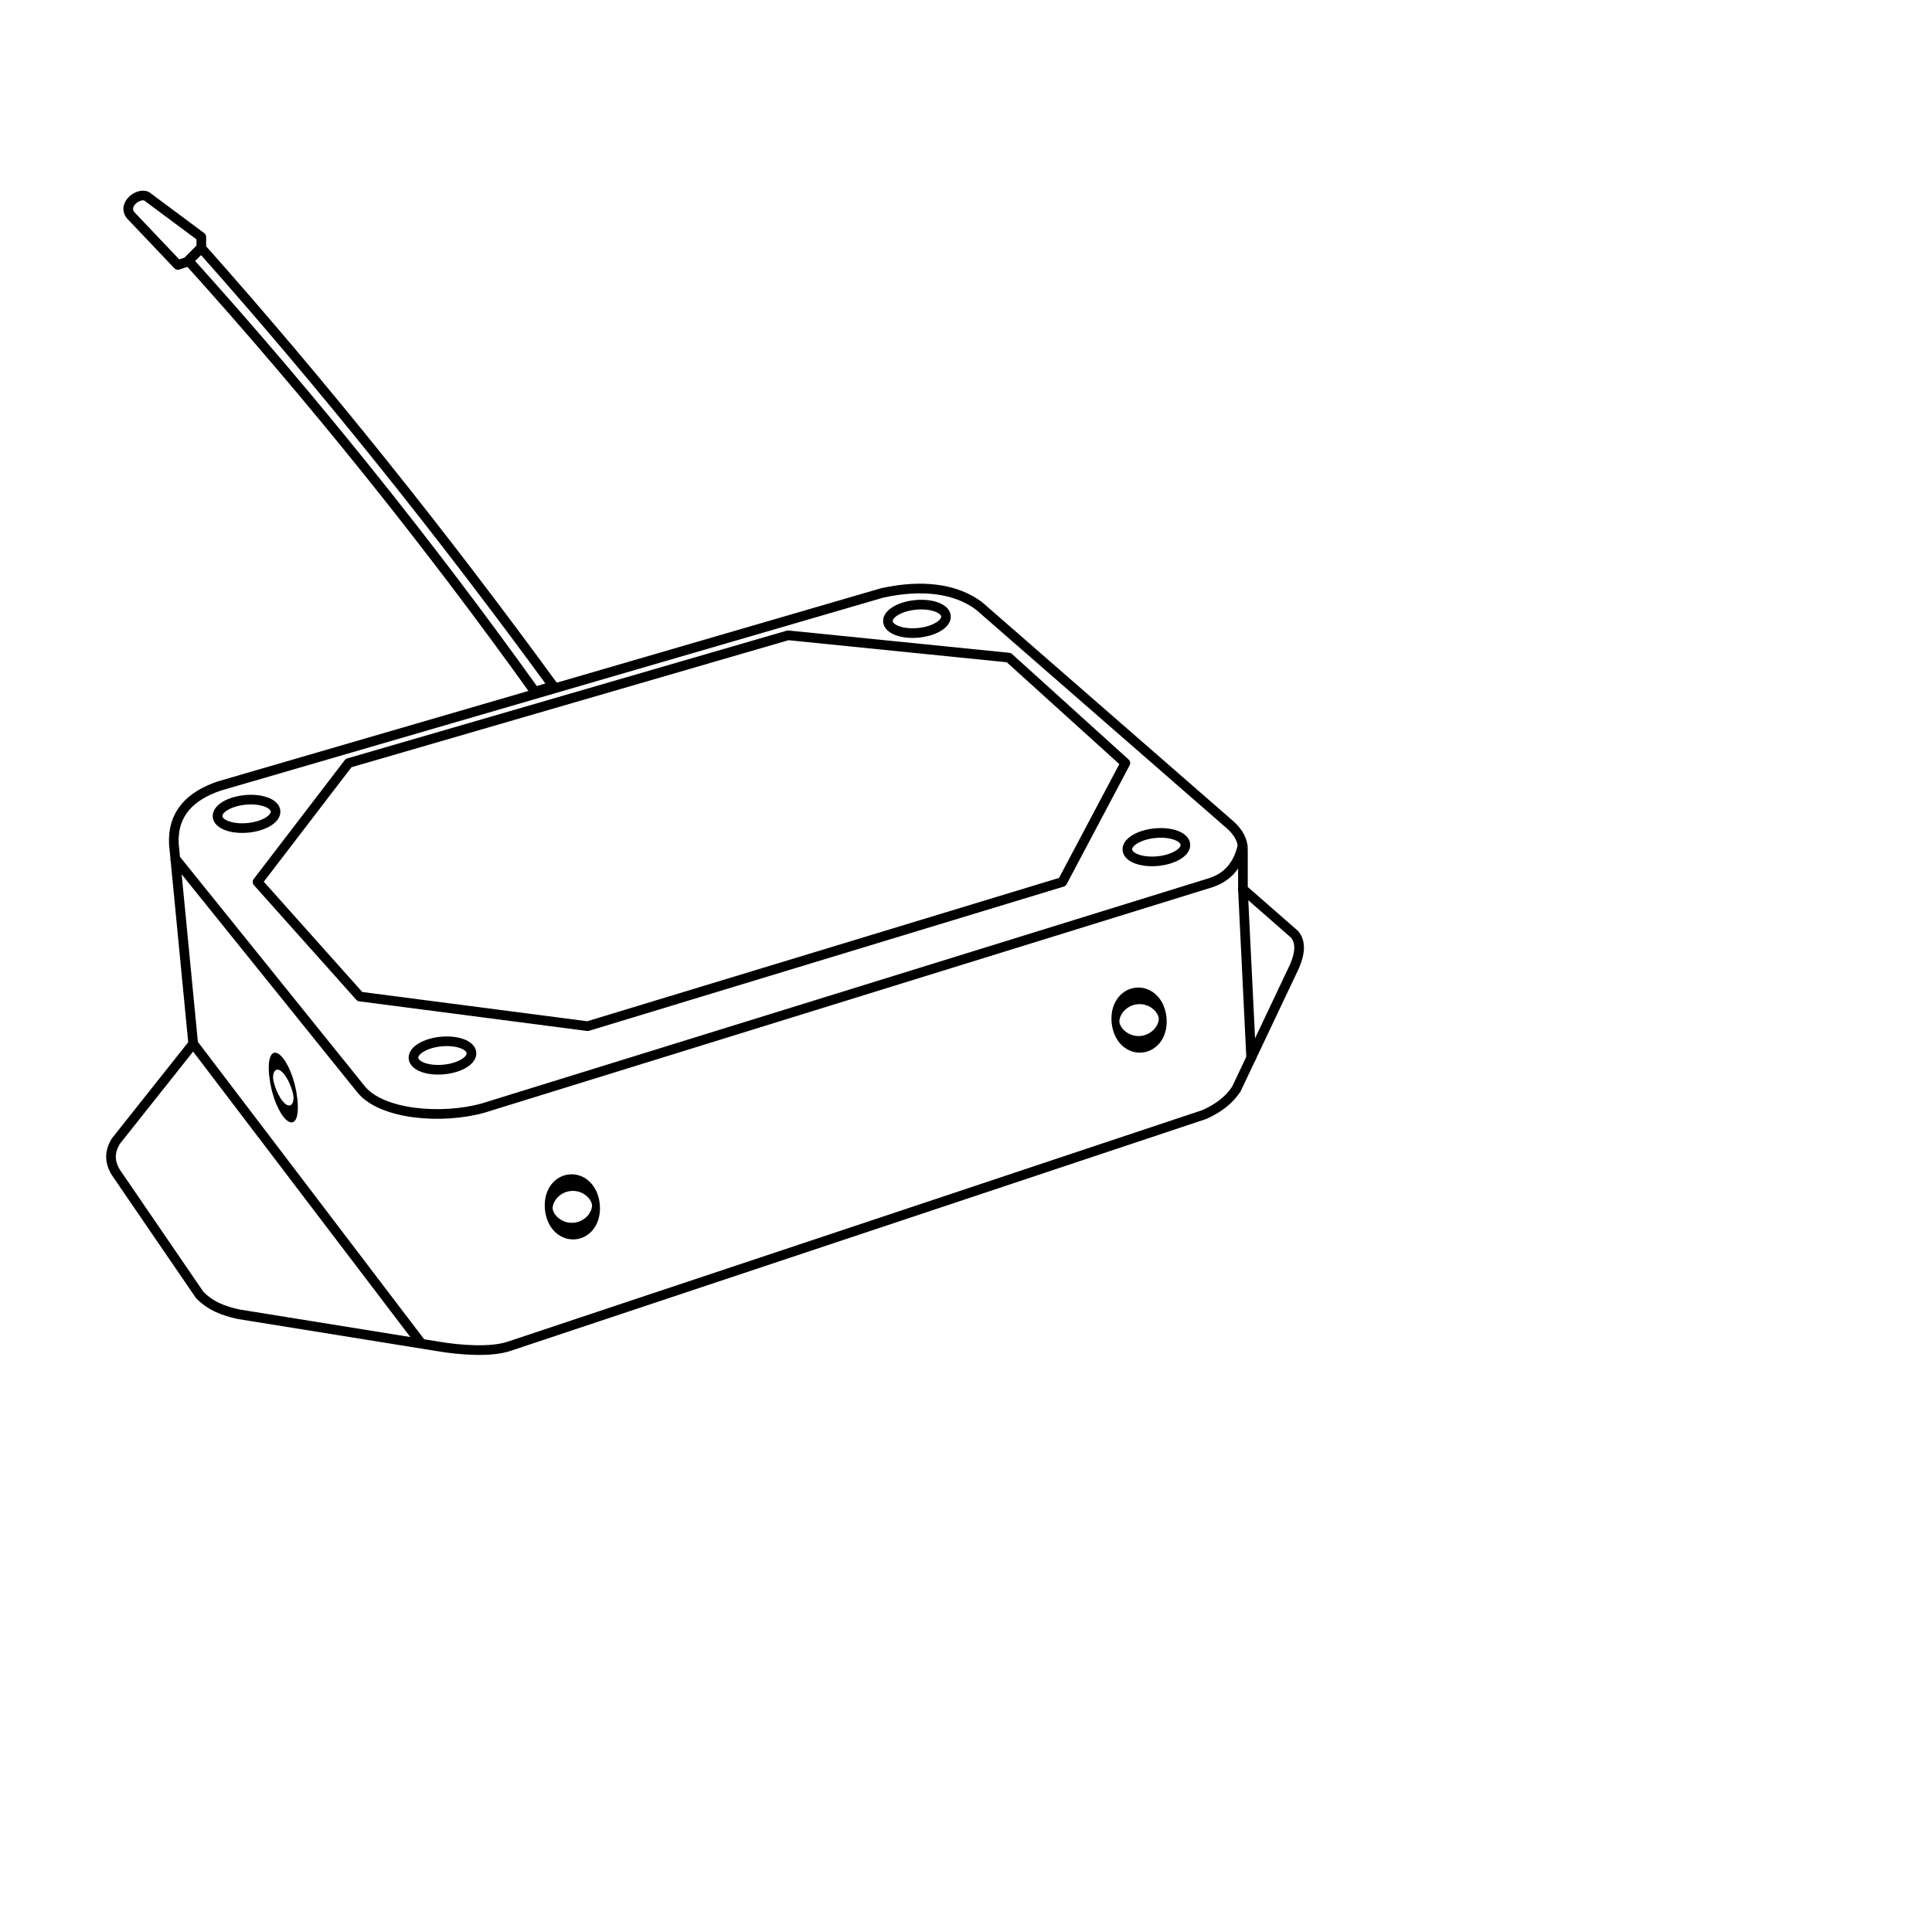
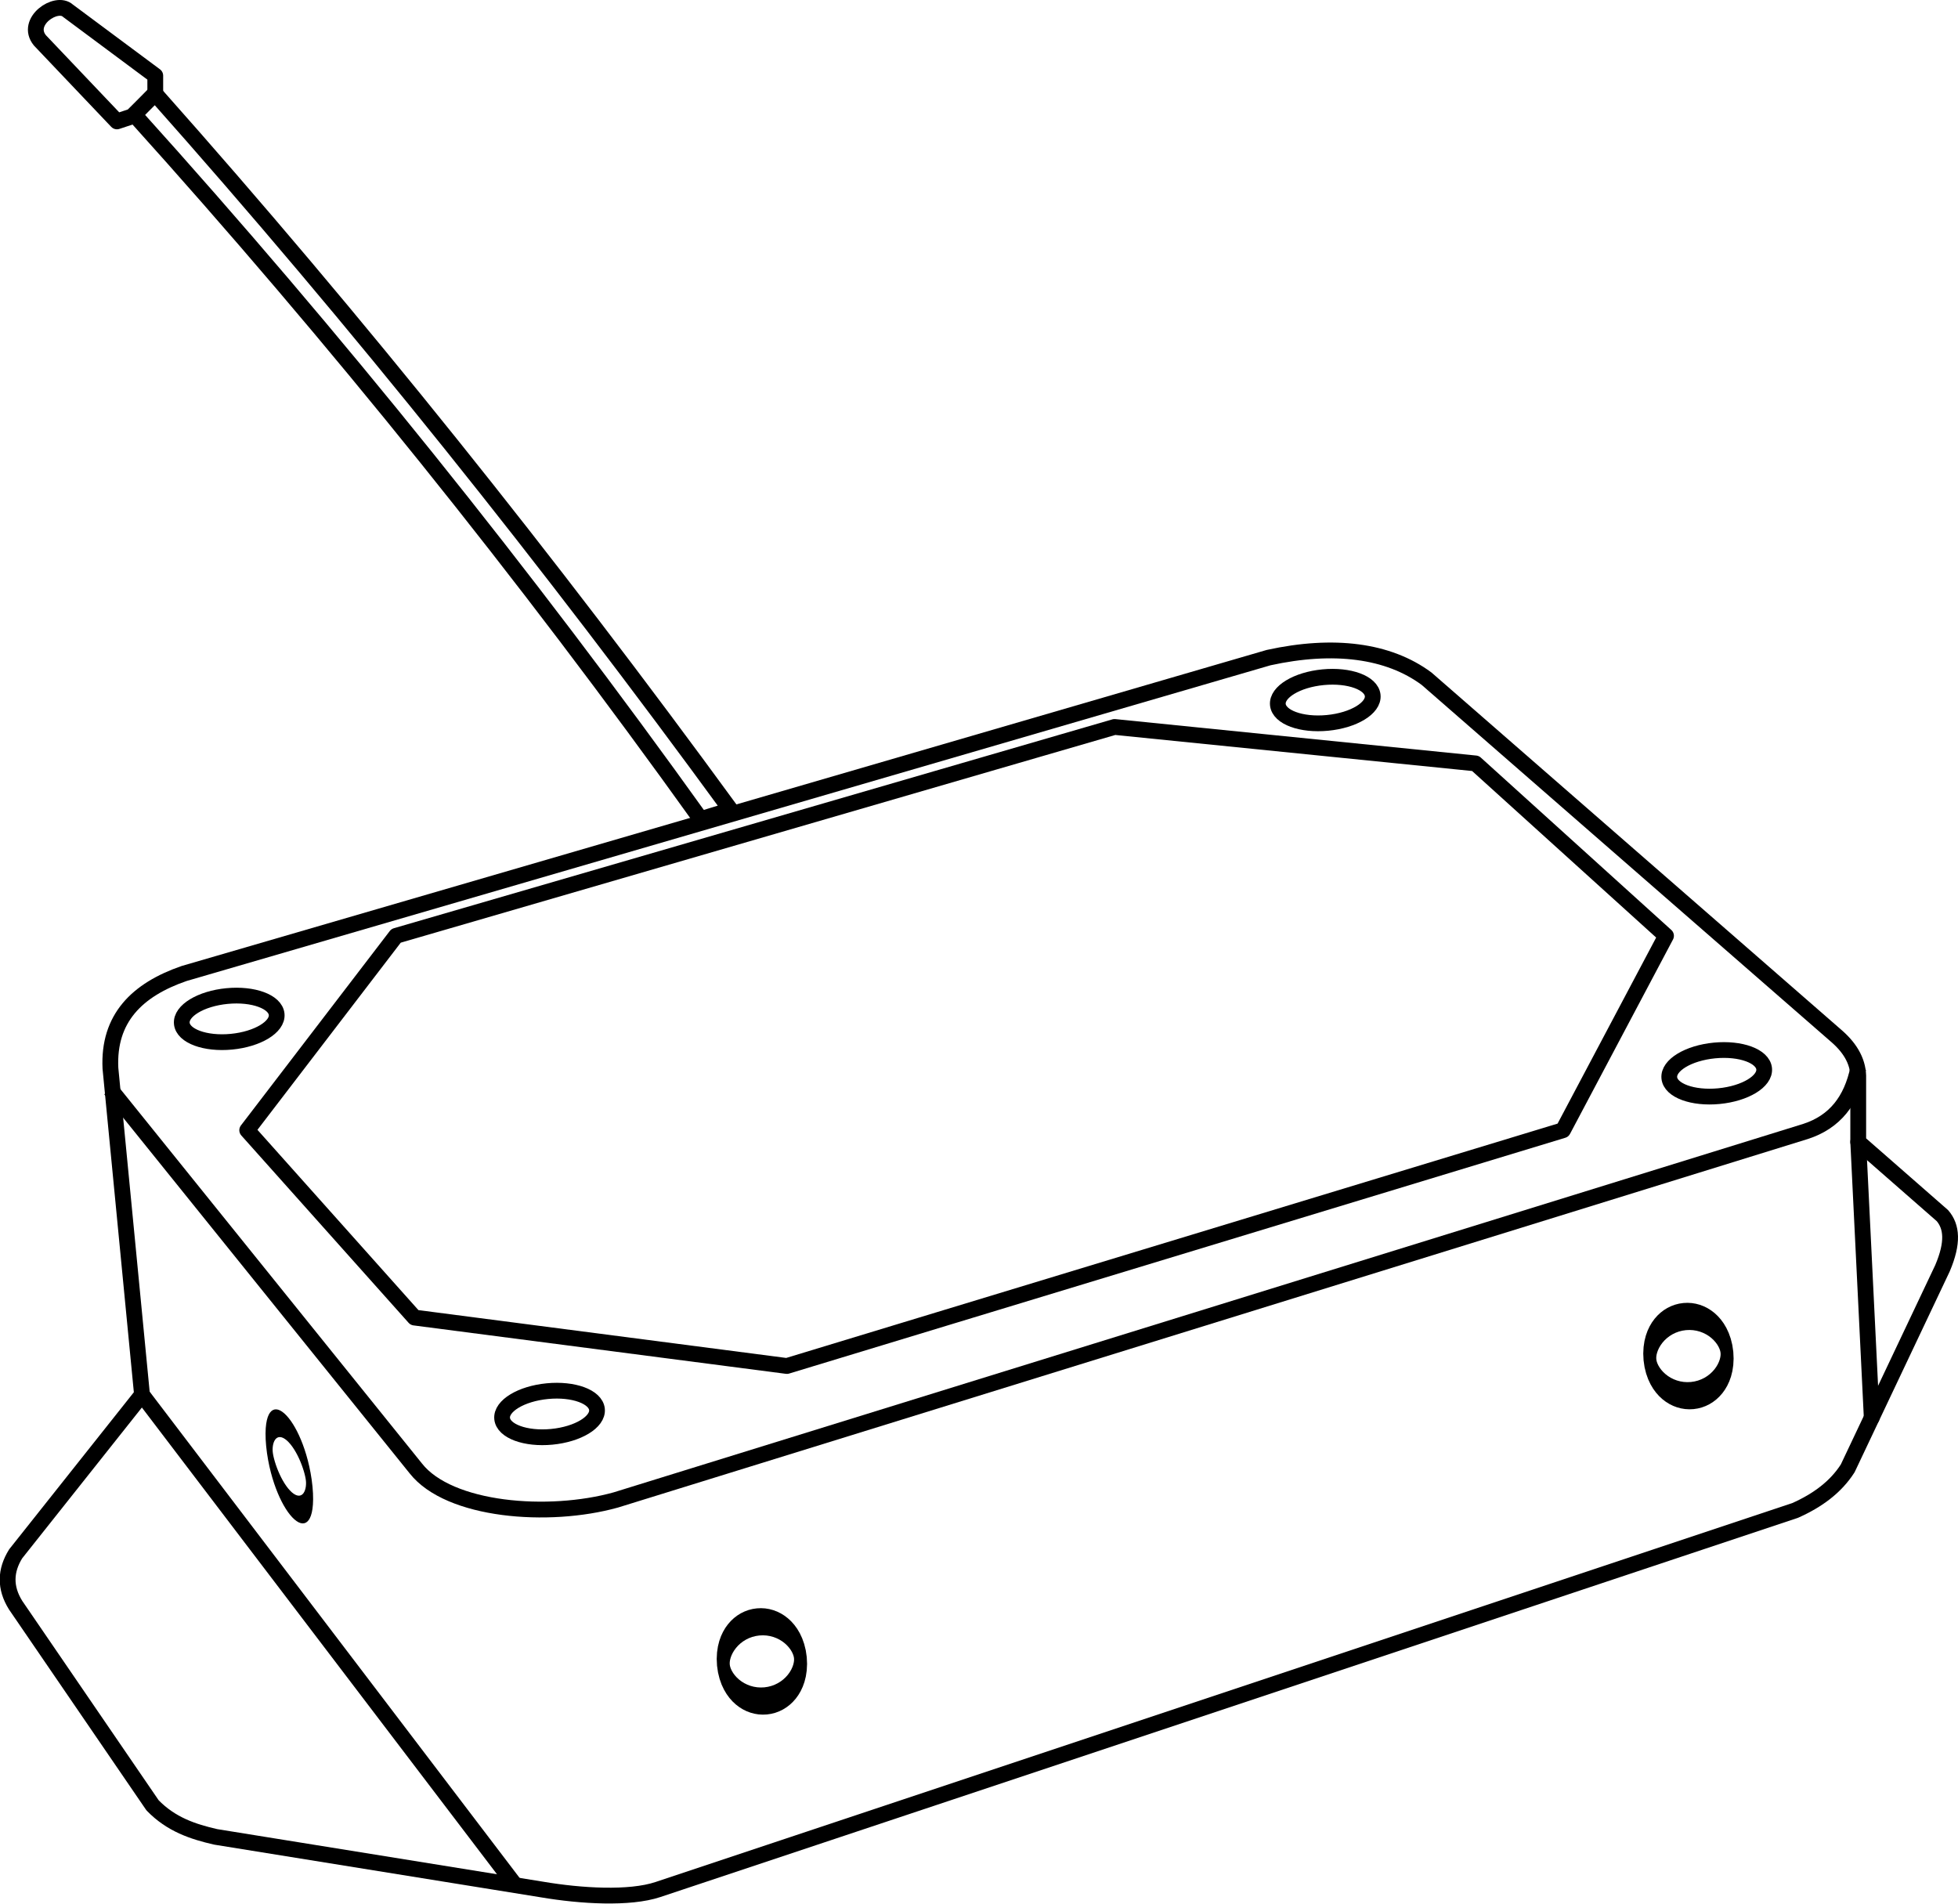
- <svg xmlns="http://www.w3.org/2000/svg" width="100%" height="100%" viewBox="0 0 300 300" version="1.1" xml:space="preserve" style="fill-rule:evenodd;clip-rule:evenodd;stroke-linecap:round;stroke-linejoin:round;stroke-miterlimit:1.5;">
-   <g transform="matrix(1,0,0,1,-1,170)">
-     <g transform="matrix(1,0,0,1,10,-149.934)">
-       <path d="M20.056,20.597L18.619,21.073L11.302,13.375C9.846,11.584 12.867,9.548 13.966,10.562L22.259,16.728L22.259,18.428L20.056,20.597Z" style="fill:none;stroke:black;stroke-width:1.5px;" />
+ <svg xmlns="http://www.w3.org/2000/svg" width="185.964" height="180.8" viewBox="0 0 185.964 180.8" version="1.1" xml:space="preserve" style="clip-rule:evenodd;fill-rule:evenodd;stroke-linecap:round;stroke-linejoin:round;stroke-miterlimit:1.5" id="svg60">
+   <defs id="defs64" />
+   <g transform="translate(-17.512,140.3912)" id="g46">
+     <g transform="translate(10,-149.934)" id="g4">
+       <path d="m 20.056,20.597 -1.437,0.476 -7.317,-7.698 c -1.456,-1.791 1.565,-3.827 2.664,-2.813 l 8.293,6.166 v 1.7 z" style="fill:none;stroke:#000000;stroke-width:1.5px" id="path2" />
    </g>
-     <g transform="matrix(1,0,0,1,10,-149.934)">
-       <path d="M76.91,86.468C59.717,62.907 41.558,40.164 22.224,18.418L20.264,20.432C39.39,41.631 57.312,63.944 74.065,87.339L76.91,86.468Z" style="fill:none;stroke:black;stroke-width:1.5px;" />
+     <g transform="translate(10,-149.934)" id="g8">
+       <path d="M 76.91,86.468 C 59.717,62.907 41.558,40.164 22.224,18.418 l -1.96,2.014 C 39.39,41.631 57.312,63.944 74.065,87.339 Z" style="fill:none;stroke:#000000;stroke-width:1.5px" id="path6" />
    </g>
-     <g transform="matrix(0.779826,-0.0750987,0.0750987,0.779826,85.2749,-180.402)">
-       <ellipse cx="60.798" cy="142.421" rx="5.775" ry="2.781" style="fill:none;stroke:black;stroke-width:1.91px;" />
+     <g transform="matrix(0.779826,-0.0750987,0.0750987,0.779826,85.2749,-180.402)" id="g12">
+       <ellipse cx="60.798" cy="142.421" rx="5.775" ry="2.781" style="fill:none;stroke:#000000;stroke-width:1.91px" id="ellipse10" />
    </g>
-     <g transform="matrix(0.779826,-0.0750987,0.0750987,0.779826,122.453,-144.952)">
-       <ellipse cx="60.798" cy="142.421" rx="5.775" ry="2.781" style="fill:none;stroke:black;stroke-width:1.91px;" />
+     <g transform="matrix(0.779826,-0.0750987,0.0750987,0.779826,122.453,-144.952)" id="g16">
+       <ellipse cx="60.798" cy="142.421" rx="5.775" ry="2.781" style="fill:none;stroke:#000000;stroke-width:1.91px" id="ellipse14" />
    </g>
-     <g transform="matrix(0.779826,-0.0750987,0.0750987,0.779826,11.5992,-112.597)">
-       <ellipse cx="60.798" cy="142.421" rx="5.775" ry="2.781" style="fill:none;stroke:black;stroke-width:1.91px;" />
+     <g transform="matrix(0.779826,-0.0750987,0.0750987,0.779826,11.5992,-112.597)" id="g20">
+       <ellipse cx="60.798" cy="142.421" rx="5.775" ry="2.781" style="fill:none;stroke:#000000;stroke-width:1.91px" id="ellipse18" />
    </g>
-     <g transform="matrix(0.779826,-0.0750987,0.0750987,0.779826,-18.8237,-150.121)">
-       <ellipse cx="60.798" cy="142.421" rx="5.775" ry="2.781" style="fill:none;stroke:black;stroke-width:1.91px;" />
+     <g transform="matrix(0.779826,-0.0750987,0.0750987,0.779826,-18.8237,-150.121)" id="g24">
+       <ellipse cx="60.798" cy="142.421" rx="5.775" ry="2.781" style="fill:none;stroke:#000000;stroke-width:1.91px" id="ellipse22" />
    </g>
-     <g transform="matrix(1,0,0,1,10,-149.934)">
-       <path d="M30.991,116.884L45.128,98.421L113.369,78.585L147.648,82.047L165.744,98.421L155.962,116.884L82.247,139.277L46.88,134.678L30.991,116.884Z" style="fill:none;stroke:black;stroke-width:1.5px;" />
+     <g transform="translate(10,-149.934)" id="g28">
+       <path d="m 30.991,116.884 14.137,-18.463 68.241,-19.836 34.279,3.462 18.096,16.374 -9.782,18.463 -73.715,22.393 -35.367,-4.599 z" style="fill:none;stroke:#000000;stroke-width:1.5px" id="path26" />
    </g>
-     <g transform="matrix(1,0,0,1,10,-149.934)">
-       <path d="M21,142L18,111C17.774,106.264 20.522,103.545 25,102L128,72C134.178,70.647 139.367,71.309 143,74L182,108C183.347,109.191 184.052,110.517 184,112L184,118L192,125C192.888,126.042 193.045,127.546 192,130L183,149C181.857,150.788 180.118,152.058 178,153L70,189C67.294,189.901 62.695,189.625 59,189L28,184C25.851,183.509 23.763,182.822 22,181L9,162C7.951,160.326 8.015,158.702 9,157.118L21,142Z" style="fill:none;stroke:black;stroke-width:1.5px;" />
+     <g transform="translate(10,-149.934)" id="g32">
+       <path d="m 21,142 -3,-31 c -0.226,-4.736 2.522,-7.455 7,-9 L 128,72 c 6.178,-1.353 11.367,-0.691 15,2 l 39,34 c 1.347,1.191 2.052,2.517 2,4 v 6 l 8,7 c 0.888,1.042 1.045,2.546 0,5 l -9,19 c -1.143,1.788 -2.882,3.058 -5,4 L 70,189 c -2.706,0.901 -7.305,0.625 -11,0 l -31,-5 c -2.149,-0.491 -4.237,-1.178 -6,-3 L 9,162 c -1.049,-1.674 -0.985,-3.298 0,-4.882 z" style="fill:none;stroke:#000000;stroke-width:1.5px" id="path30" />
    </g>
-     <g transform="matrix(1,0,0,1,10,-149.934)">
-       <path d="M21.172,142.226L56,188" style="fill:none;stroke:black;stroke-width:1.5px;stroke-linecap:square;" />
+     <g transform="translate(10,-149.934)" id="g36">
+       <path d="M 21.172,142.226 56,188" style="fill:none;stroke:#000000;stroke-width:1.5px;stroke-linecap:square" id="path34" />
    </g>
-     <g transform="matrix(1,0,0,1,10,-149.934)">
-       <path d="M184,118L185.283,144.18" style="fill:none;stroke:black;stroke-width:1.5px;" />
+     <g transform="translate(10,-149.934)" id="g40">
+       <path d="m 184,118 1.283,26.18" style="fill:none;stroke:#000000;stroke-width:1.5px" id="path38" />
    </g>
-     <g transform="matrix(1,0,0,1,10,-149.934)">
-       <path d="M18,113L47,149C50.165,153.037 59.605,153.783 66,152L179,117C181.785,116.095 183.36,114.067 184,111" style="fill:none;stroke:black;stroke-width:1.5px;stroke-linecap:butt;" />
+     <g transform="translate(10,-149.934)" id="g44">
+       <path d="m 18,113 29,36 c 3.165,4.037 12.605,4.783 19,3 l 113,-35 c 2.785,-0.905 4.36,-2.933 5,-6" style="fill:none;stroke:#000000;stroke-width:1.5px;stroke-linecap:butt" id="path42" />
    </g>
  </g>
-   <g transform="matrix(0.633041,-0.060963,0.129868,1.34855,119.89,-29.9552)">
-     <ellipse cx="60.798" cy="142.421" rx="5.775" ry="2.781" style="fill:none;stroke:black;stroke-width:1.91px;" />
+   <g transform="matrix(0.633041,-0.060963,0.129868,1.34855,103.378,-59.56396)" id="g50">
+     <ellipse cx="60.798" cy="142.421" rx="5.775" ry="2.781" style="fill:none;stroke:#000000;stroke-width:1.91px" id="ellipse48" />
  </g>
-   <g transform="matrix(0.633041,-0.060963,0.129868,1.34855,31.8904,-0.955183)">
-     <ellipse cx="60.798" cy="142.421" rx="5.775" ry="2.781" style="fill:none;stroke:black;stroke-width:1.91px;" />
+   <g transform="matrix(0.633041,-0.060963,0.129868,1.34855,15.3784,-30.56395)" id="g54">
+     <ellipse cx="60.798" cy="142.421" rx="5.775" ry="2.781" style="fill:none;stroke:#000000;stroke-width:1.91px" id="ellipse52" />
  </g>
-   <g transform="matrix(0.327078,0.2865,0.129868,1.34855,5.61021,-40.6031)">
-     <ellipse cx="60.798" cy="142.421" rx="5.775" ry="2.781" style="fill:none;stroke:black;stroke-width:1.91px;" />
+   <g transform="matrix(0.327078,0.2865,0.129868,1.34855,-10.90179,-70.21186)" id="g58">
+     <ellipse cx="60.798" cy="142.421" rx="5.775" ry="2.781" style="fill:none;stroke:#000000;stroke-width:1.91px" id="ellipse56" />
  </g>
</svg>
